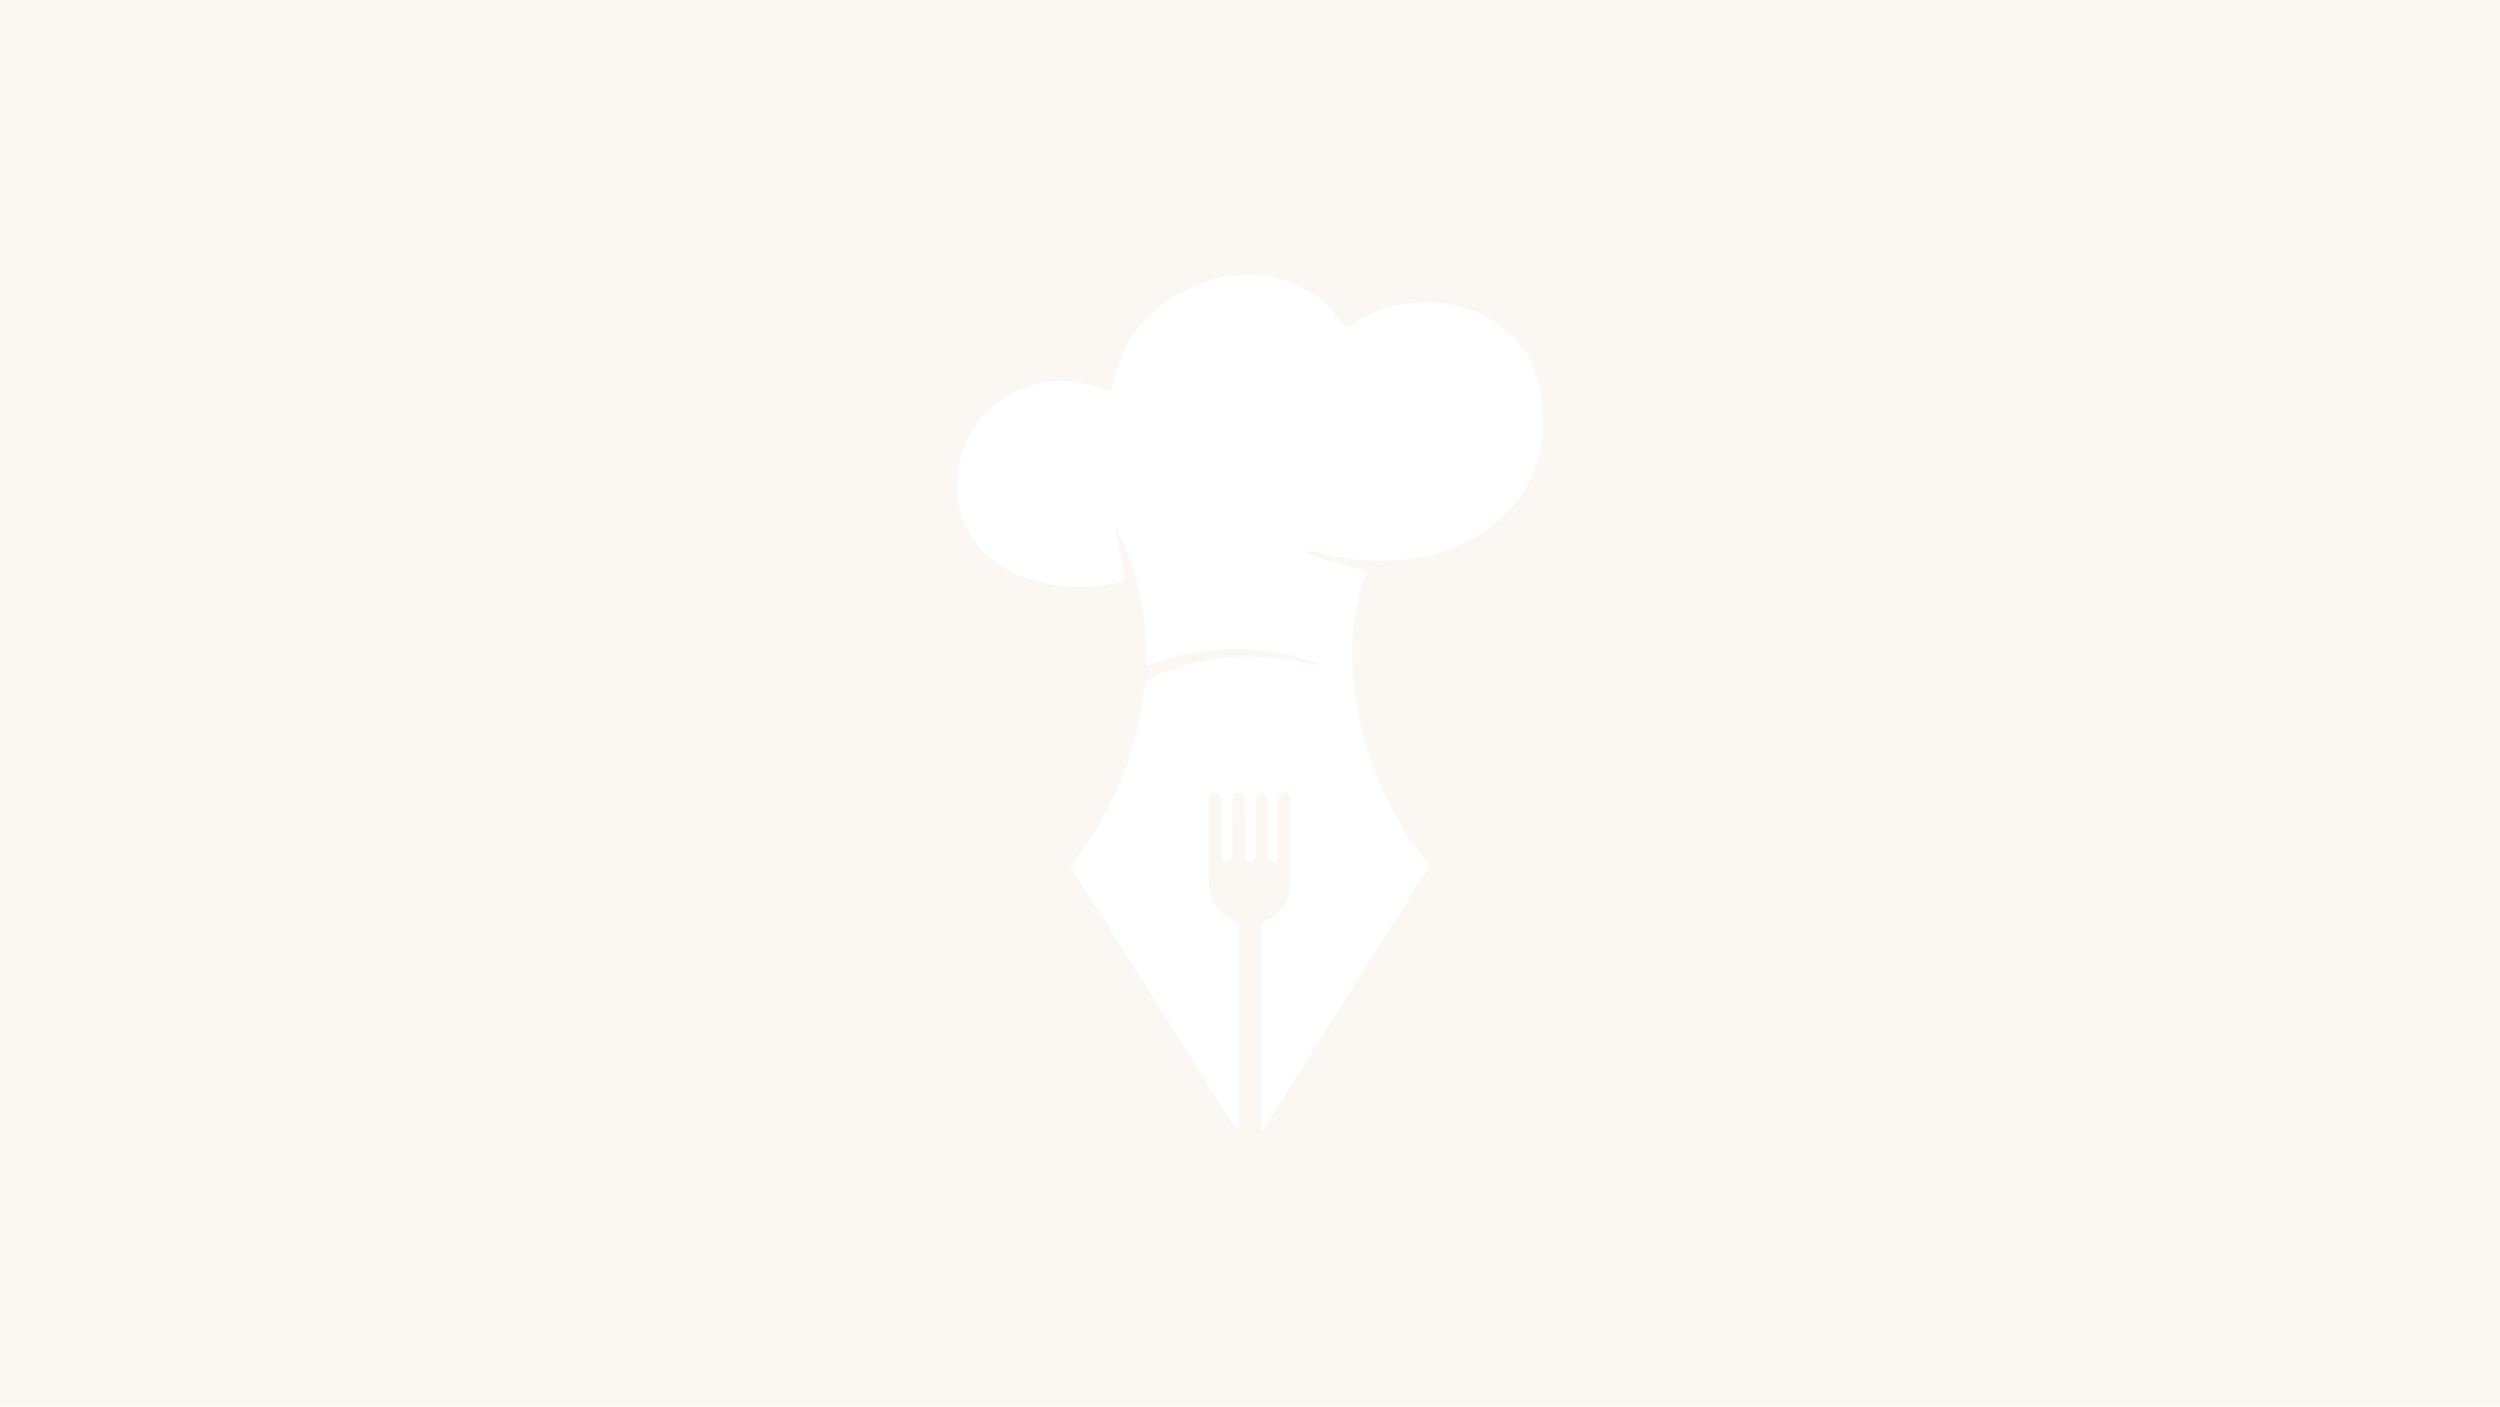
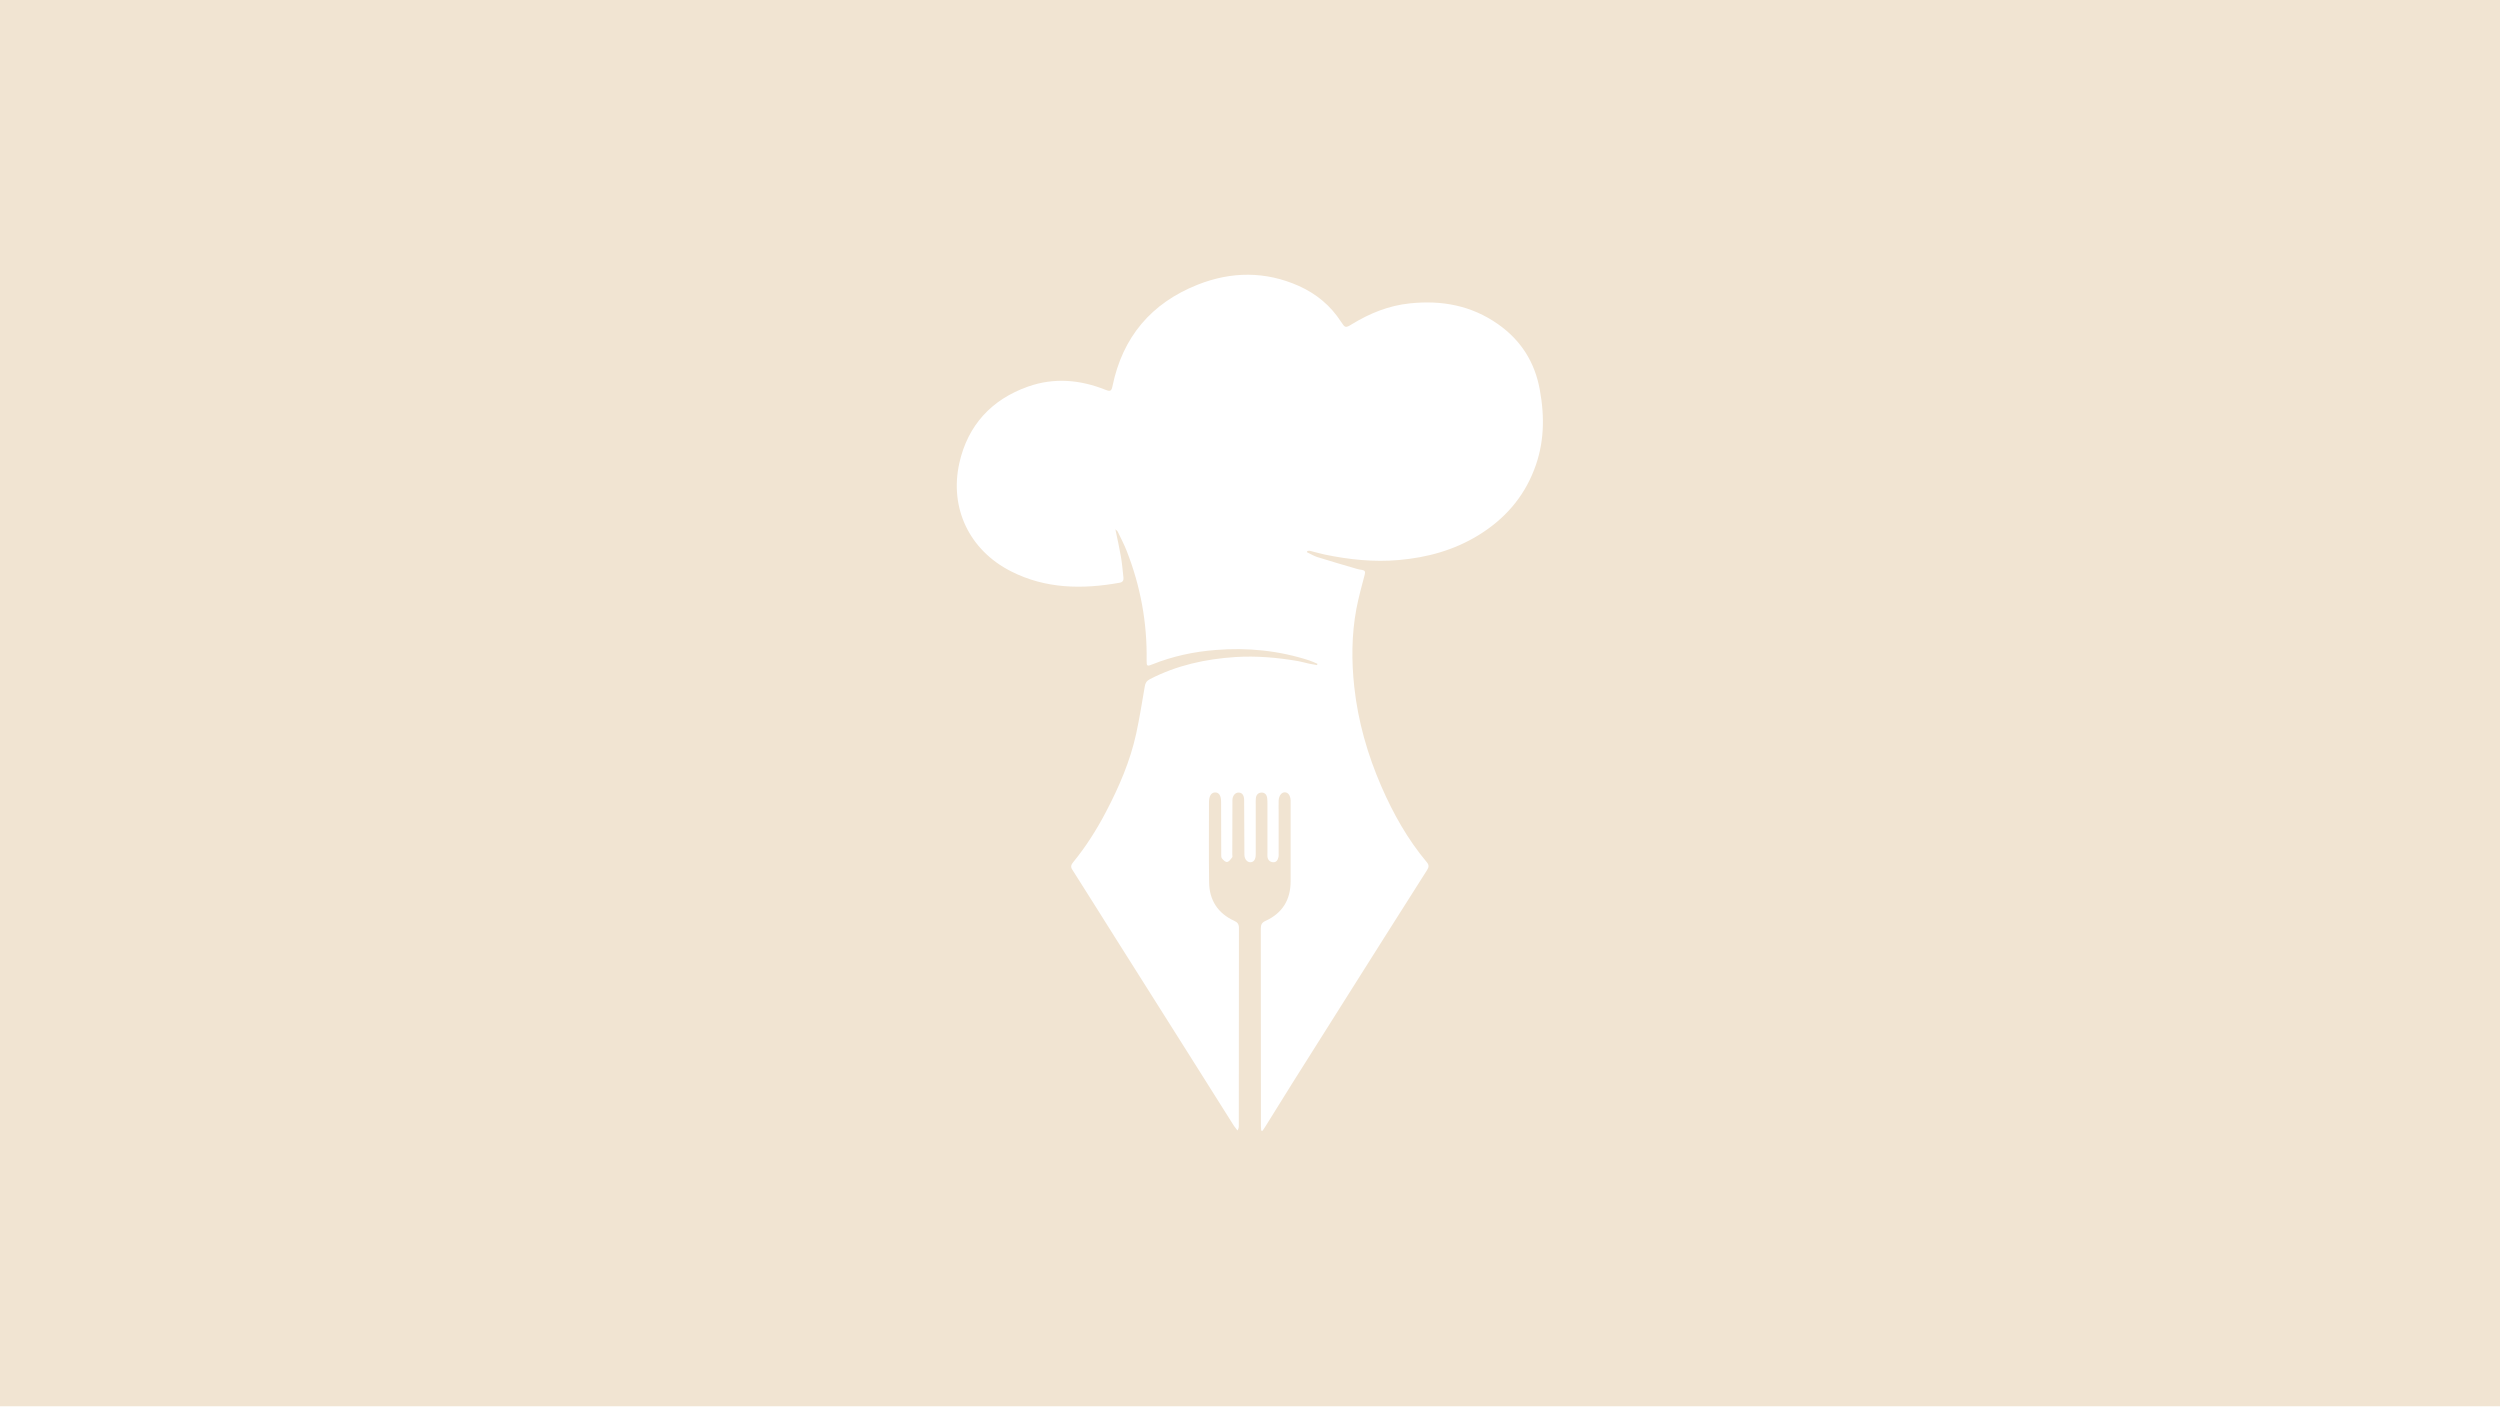
<svg xmlns="http://www.w3.org/2000/svg" version="1.1" id="Layer_1" x="0px" y="0px" viewBox="0 0 1920 1080" style="enable-background:new 0 0 1920 1080;" xml:space="preserve">
  <style type="text/css">
-     .st0{fill:#FBF8F3;}
+     .st0{fill:#F1E4D2;}
</style>
  <g>
    <g>
      <path class="st0" d="M0,0v1080h1920V0H0z M1178.2,360.8c-8.4,21.8-23.2,38.3-43,50.4c-18.7,11.4-39.2,17-60.9,18.9             c-19.2,1.7-38.1-0.3-56.9-4.2c-3.9-0.8-7.7-2-11.5-2.9c-0.6-0.1-1.3,0.1-1.9,0.2c-0.1,0.3-0.2,0.6-0.3,0.9             c2.6,1.2,5.2,2.8,7.9,3.7c10.1,3.2,20.3,6.1,30.5,9.1c1.3,0.4,2.6,0.6,4,0.8c2.2,0.4,2.6,1.4,2,3.6c-2.3,8.7-4.7,17.5-6.4,26.3             c-3.7,19.9-3.8,40-1.6,60.1c2.9,26.5,10.2,51.9,20.8,76.3c9.1,20.9,20.2,40.7,34.9,58.2c1.7,2,1.7,3.7,0.2,6             c-21.2,33.3-42.2,66.6-63.3,100c-13.5,21.4-27,42.8-40.5,64.2c-6.9,11-13.7,22.1-20.6,33.1c-0.6,1-1.4,2-2,3             c-0.3-0.1-0.7-0.1-1-0.2c-0.1-1.1-0.2-2.1-0.2-3.2c0-50.7,0-101.3-0.1-152c0-3,0.8-4.6,3.7-5.9c12.9-5.9,19.2-16.2,19.2-30.4             c0-19.8,0-39.6,0-59.4c0-0.9,0-1.8,0-2.7c-0.2-3.8-1.9-6.2-4.5-6.2c-2.6,0-4.6,2.8-4.7,6.5c-0.1,3.2,0,6.3,0,9.5             c0,10.3,0,20.6,0,30.9c0,0.9,0.1,1.8-0.1,2.7c-0.5,2.2-1.5,4.3-4.2,4.1c-2.5-0.2-4.1-1.8-4.3-4.4c-0.1-1,0-2,0-3.1             c0-12.2,0-24.4,0-36.6c0-1.7,0-3.4-0.2-5.1c-0.3-2.5-1.7-4.4-4.4-4.3c-2.6,0.1-4.1,1.9-4.3,4.4c-0.2,1.7-0.1,3.4-0.1,5.1             c0,12.7,0,25.3,0,38c0,3.7-1.4,5.9-4,6c-2.6,0.1-4.7-2.4-4.7-5.9c-0.1-13.9-0.1-27.8-0.2-41.7c0-3.7-1.4-5.8-4.1-5.9             c-2.6-0.2-4.9,2.4-4.9,5.8c-0.1,13.9-0.1,27.8-0.1,41.7c0,0.8,0.3,1.8-0.1,2.3c-1.1,1.4-2.4,3.3-3.9,3.5c-1.2,0.2-3-1.5-4-2.8             c-0.6-0.8-0.5-2.4-0.5-3.6c0-13.2,0-26.5-0.1-39.7c0-4.9-1.6-7.4-4.7-7.3c-2.9,0.1-4.6,2.8-4.6,7.5c0,20.6-0.2,41.2,0.1,61.7             c0.2,13.6,6.8,23.7,19.3,29.4c2.5,1.1,3.6,2.6,3.6,5.4c-0.1,50.7-0.1,101.3-0.1,152c0,1.1-0.1,2.2-1,3.6c-0.9-1.2-1.9-2.3-2.7-3.5             c-11.9-18.9-23.8-37.9-35.8-56.8c-18.4-29.2-36.8-58.3-55.2-87.4c-11.1-17.6-22.1-35.2-33.3-52.8c-1.4-2.2-0.6-3.8,0.8-5.5             c9.8-12,18.1-25.1,25.3-38.9c10-19.1,18.5-38.8,23.1-59.9c2.6-12,4.5-24.2,6.6-36.3c0.4-2.5,1.4-4.2,3.9-5.5             c20.7-10.7,42.8-15.5,65.8-17c16.1-1,32.1,0.4,47.9,3.1c2.9,0.5,5.7,1.4,8.6,2c2,0.4,4.1,0.7,6.1,1.1c0.1-0.3,0.2-0.6,0.3-1             c-2.1-0.9-4.2-1.9-6.3-2.6c-23.4-7.6-47.5-10-72-8c-16.7,1.3-32.9,4.8-48.4,11c-4.2,1.7-4.5,1.5-4.5-2.9             c0.5-29.1-4.7-57.1-15.3-84.2c-2-5.1-4.6-10-7-15c-0.2-0.4-0.8-0.7-1.7-1.6c1.6,7.5,3.1,14.3,4.3,21.2c0.9,5.2,1.3,10.5,1.9,15.8             c0.2,2-0.3,3.5-2.7,4c-28.8,5.2-57.2,4.8-83.8-8.8c-31.8-16.2-47.3-48.5-39.5-83.2c6.5-28.9,24.7-48.7,52.7-58.6             c20.1-7.1,40.1-5.3,59.6,2.5c3.6,1.4,4.5,1,5.3-2.9c7.8-37.8,29.9-63.8,65.5-77.9c25.8-10.2,52-10.4,77.6,1             c13.4,6,24.4,15.1,32.4,27.5c3.1,4.7,3.4,5,8.5,1.8c13.6-8.3,28.1-14.2,44.3-15.9c24.5-2.6,47.3,1.6,67.7,15.9             c17.7,12.4,28.4,29.3,32.2,50.6C1186.5,320.8,1185.9,341.1,1178.2,360.8z" />
    </g>
  </g>
</svg>
